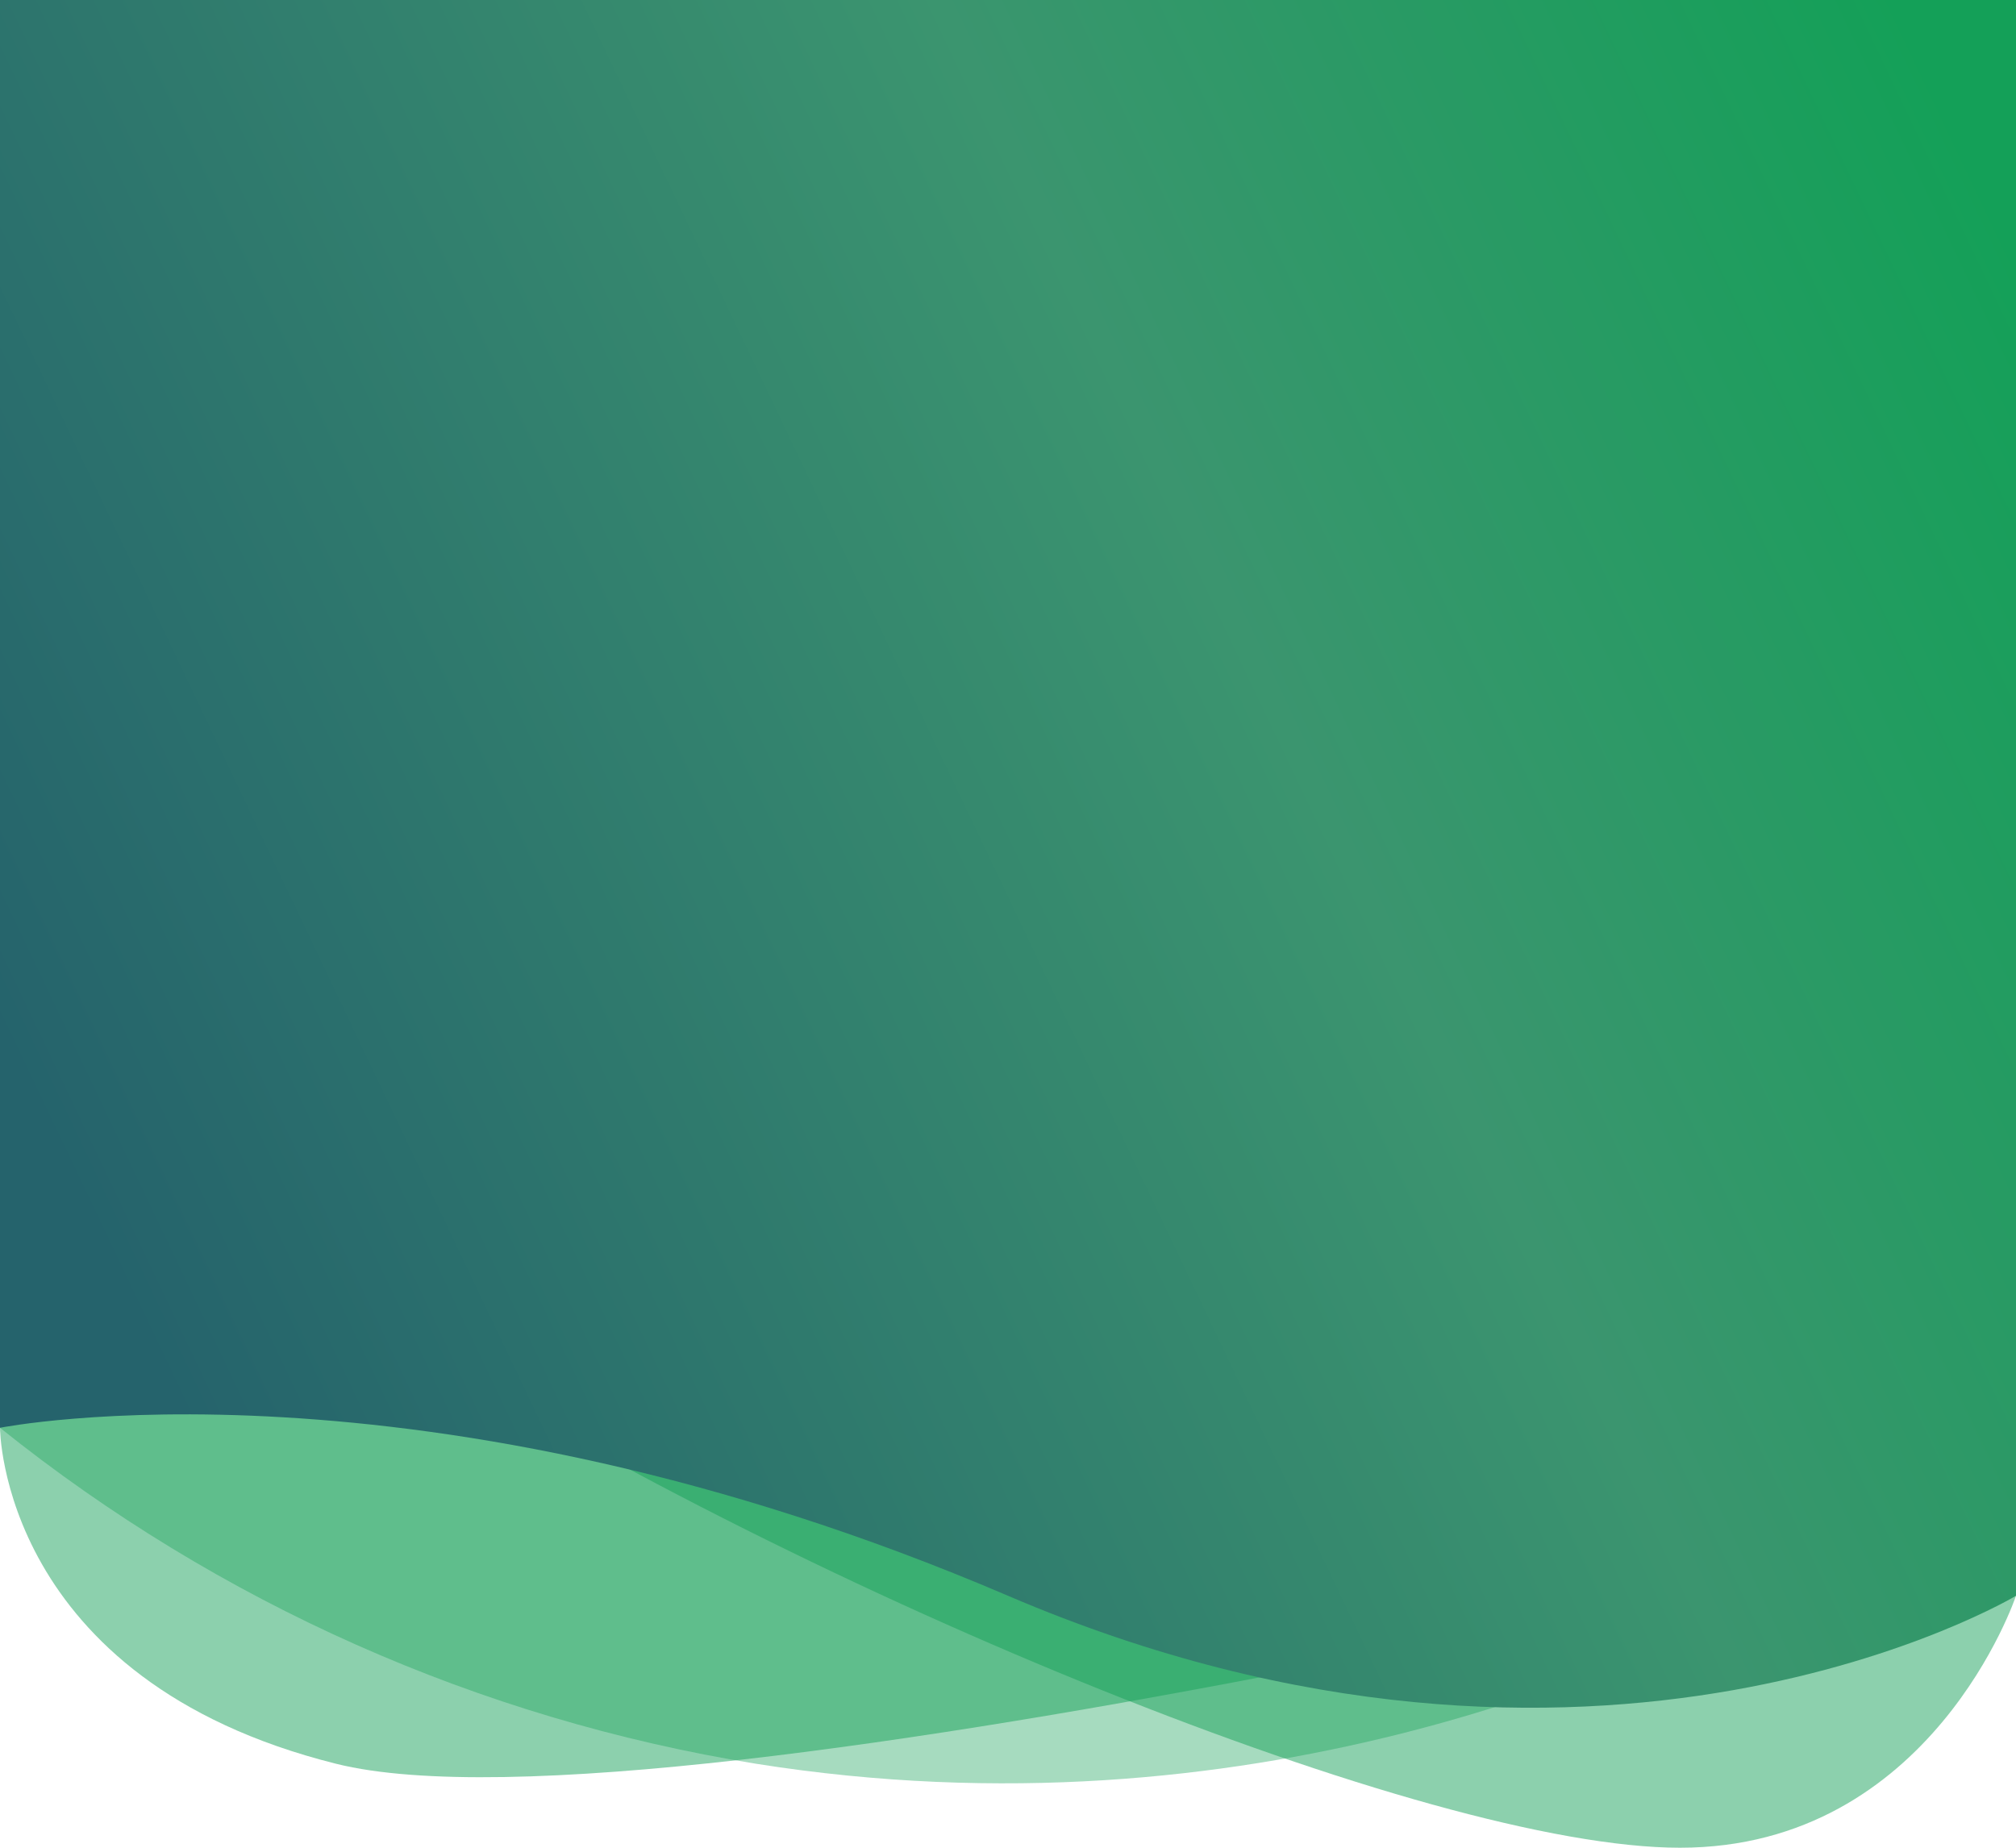
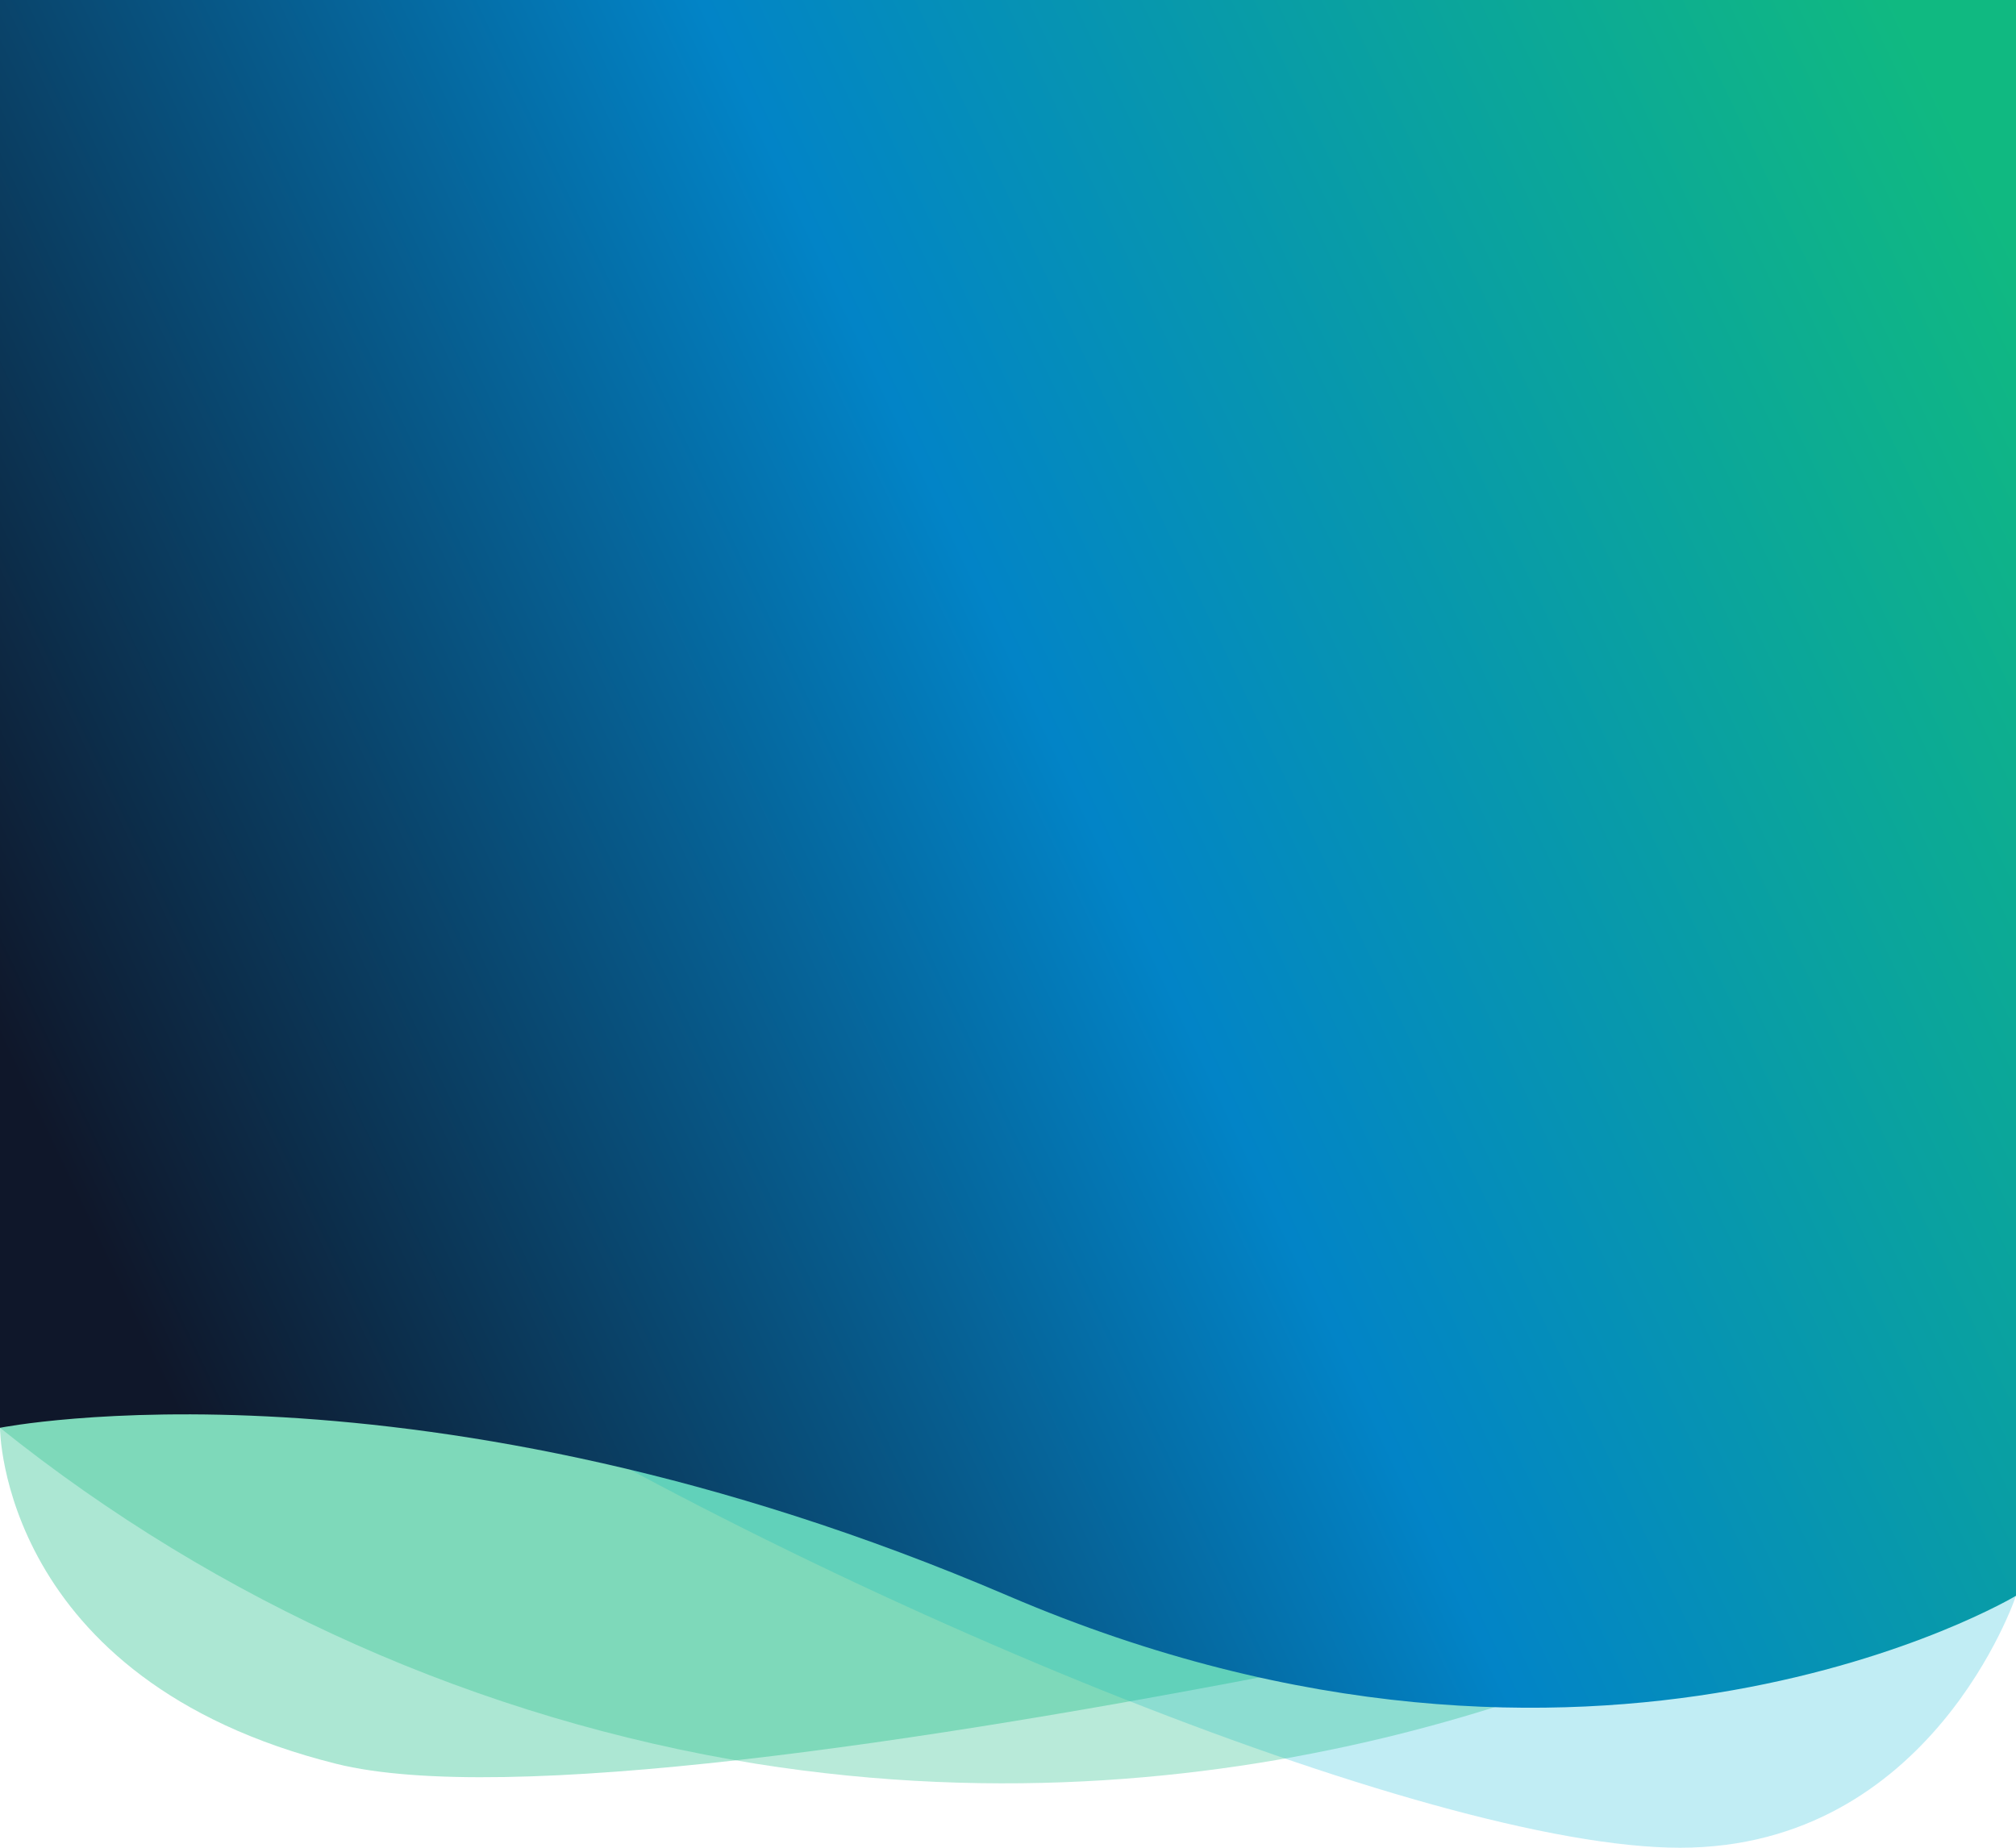
<svg xmlns="http://www.w3.org/2000/svg" viewBox="0 0 300 275">
  <defs>
    <linearGradient id="small-hero-gradient-1" x1="13.74" y1="183.7" x2="303.96" y2="45.59" gradientUnits="userSpaceOnUse">
-       <stop offset="0" stop-color="#25636c" />
-       <stop offset="0.6" stop-color="#3b956f" />
-       <stop offset="1" stop-color="#14a058" />
+       <stop offset="0" stop-color="#0f172a" />
+       <stop offset="0.5" stop-color="#0284c7" />
+       <stop offset="1" stop-color="#10b981" />
    </linearGradient>
  </defs>
  <g>
    <g>
-       <path fill="#14a058" opacity="0.49" d="M0,187.5v25s0,37.5,50,50S300,225,300,225V187.5Z" />
+       <path fill="#10b981" opacity="0.35" d="M0,187.5v25s0,37.5,50,50S300,225,300,225V187.5Z" />
    </g>
    <g>
-       <path fill="#14a058" opacity="0.49" d="M300,237.5S287.5,275,250,275,121.05,237.5,61.4,200s134.21,0,134.21,0Z" />
+       <path fill="#06b6d4" opacity="0.25" d="M300,237.5S287.5,275,250,275,121.05,237.5,61.4,200s134.21,0,134.21,0Z" />
    </g>
    <g>
-       <path fill="#14a058" opacity="0.38" d="M0,200v12.5a241.47,241.47,0,0,0,112.5,50c73.6,11.69,130.61-14.86,150-25L300,200Z" />
+       <path fill="#10b981" opacity="0.3" d="M0,200v12.5a241.47,241.47,0,0,0,112.5,50c73.6,11.69,130.61-14.86,150-25L300,200Z" />
    </g>
    <g>
      <path fill="url(#small-hero-gradient-1)" d="M0,0V212.5s62.5-12.5,150,25,150,0,150,0V0Z" />
    </g>
  </g>
</svg>
